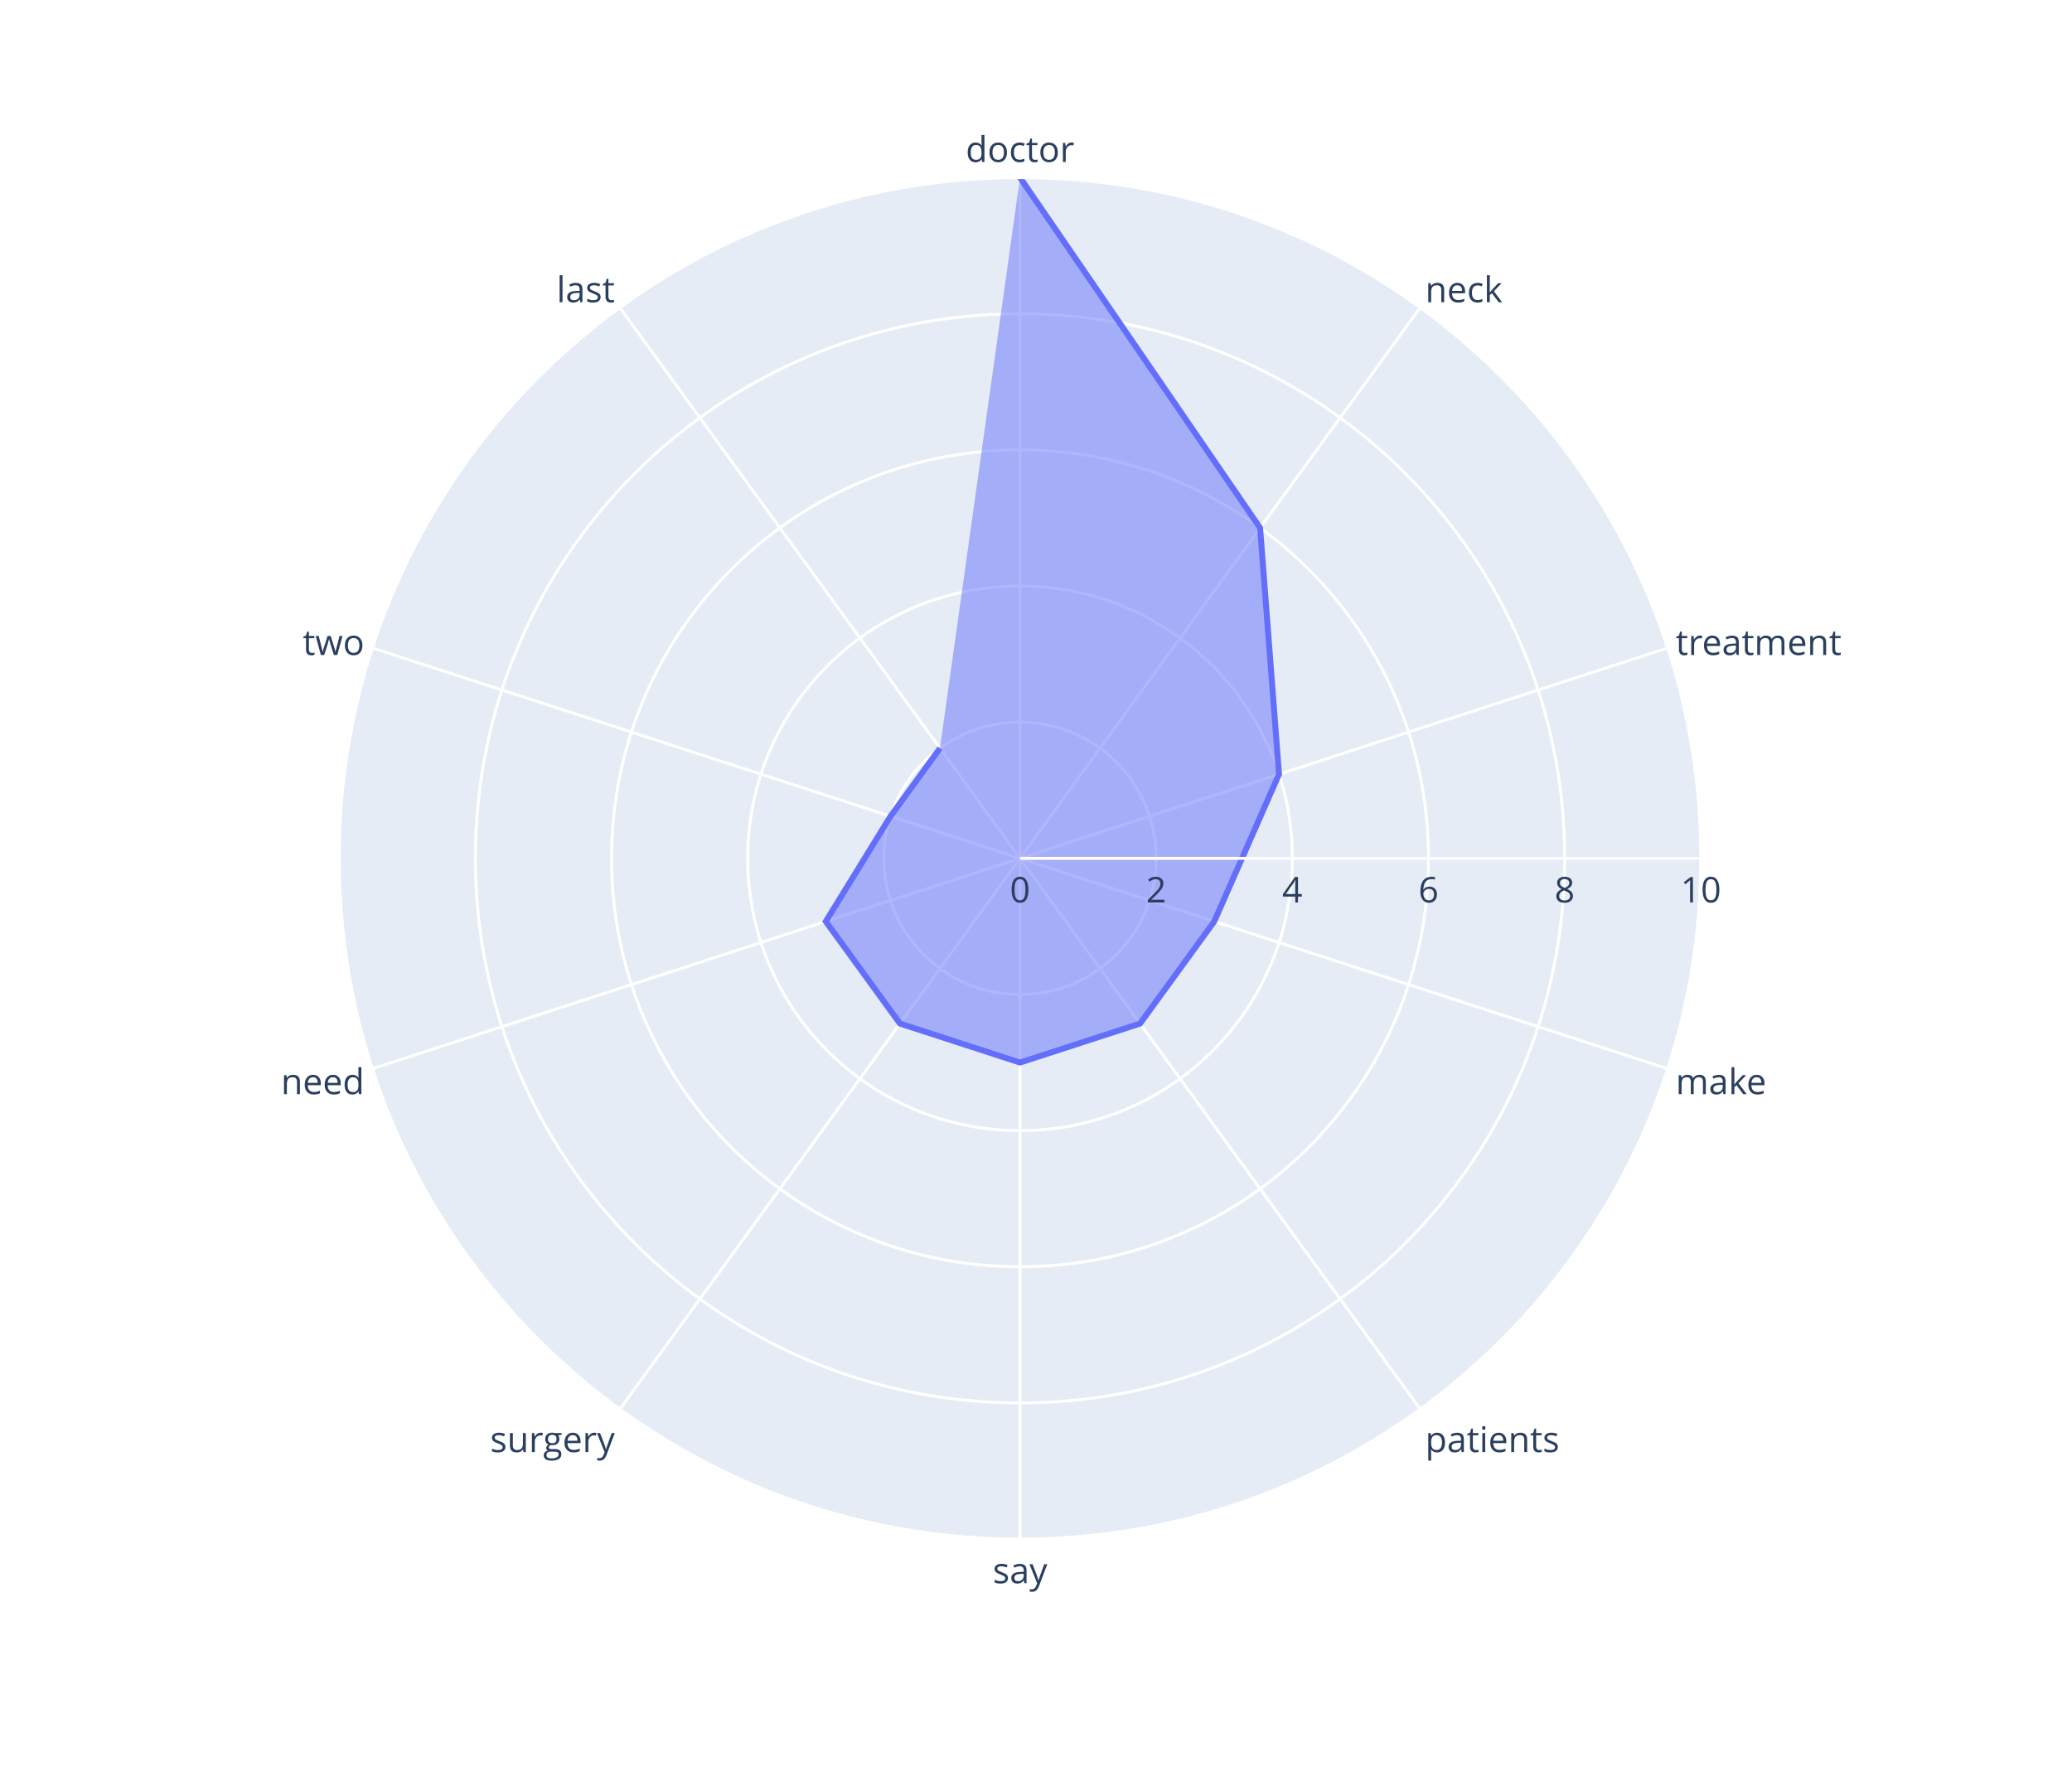
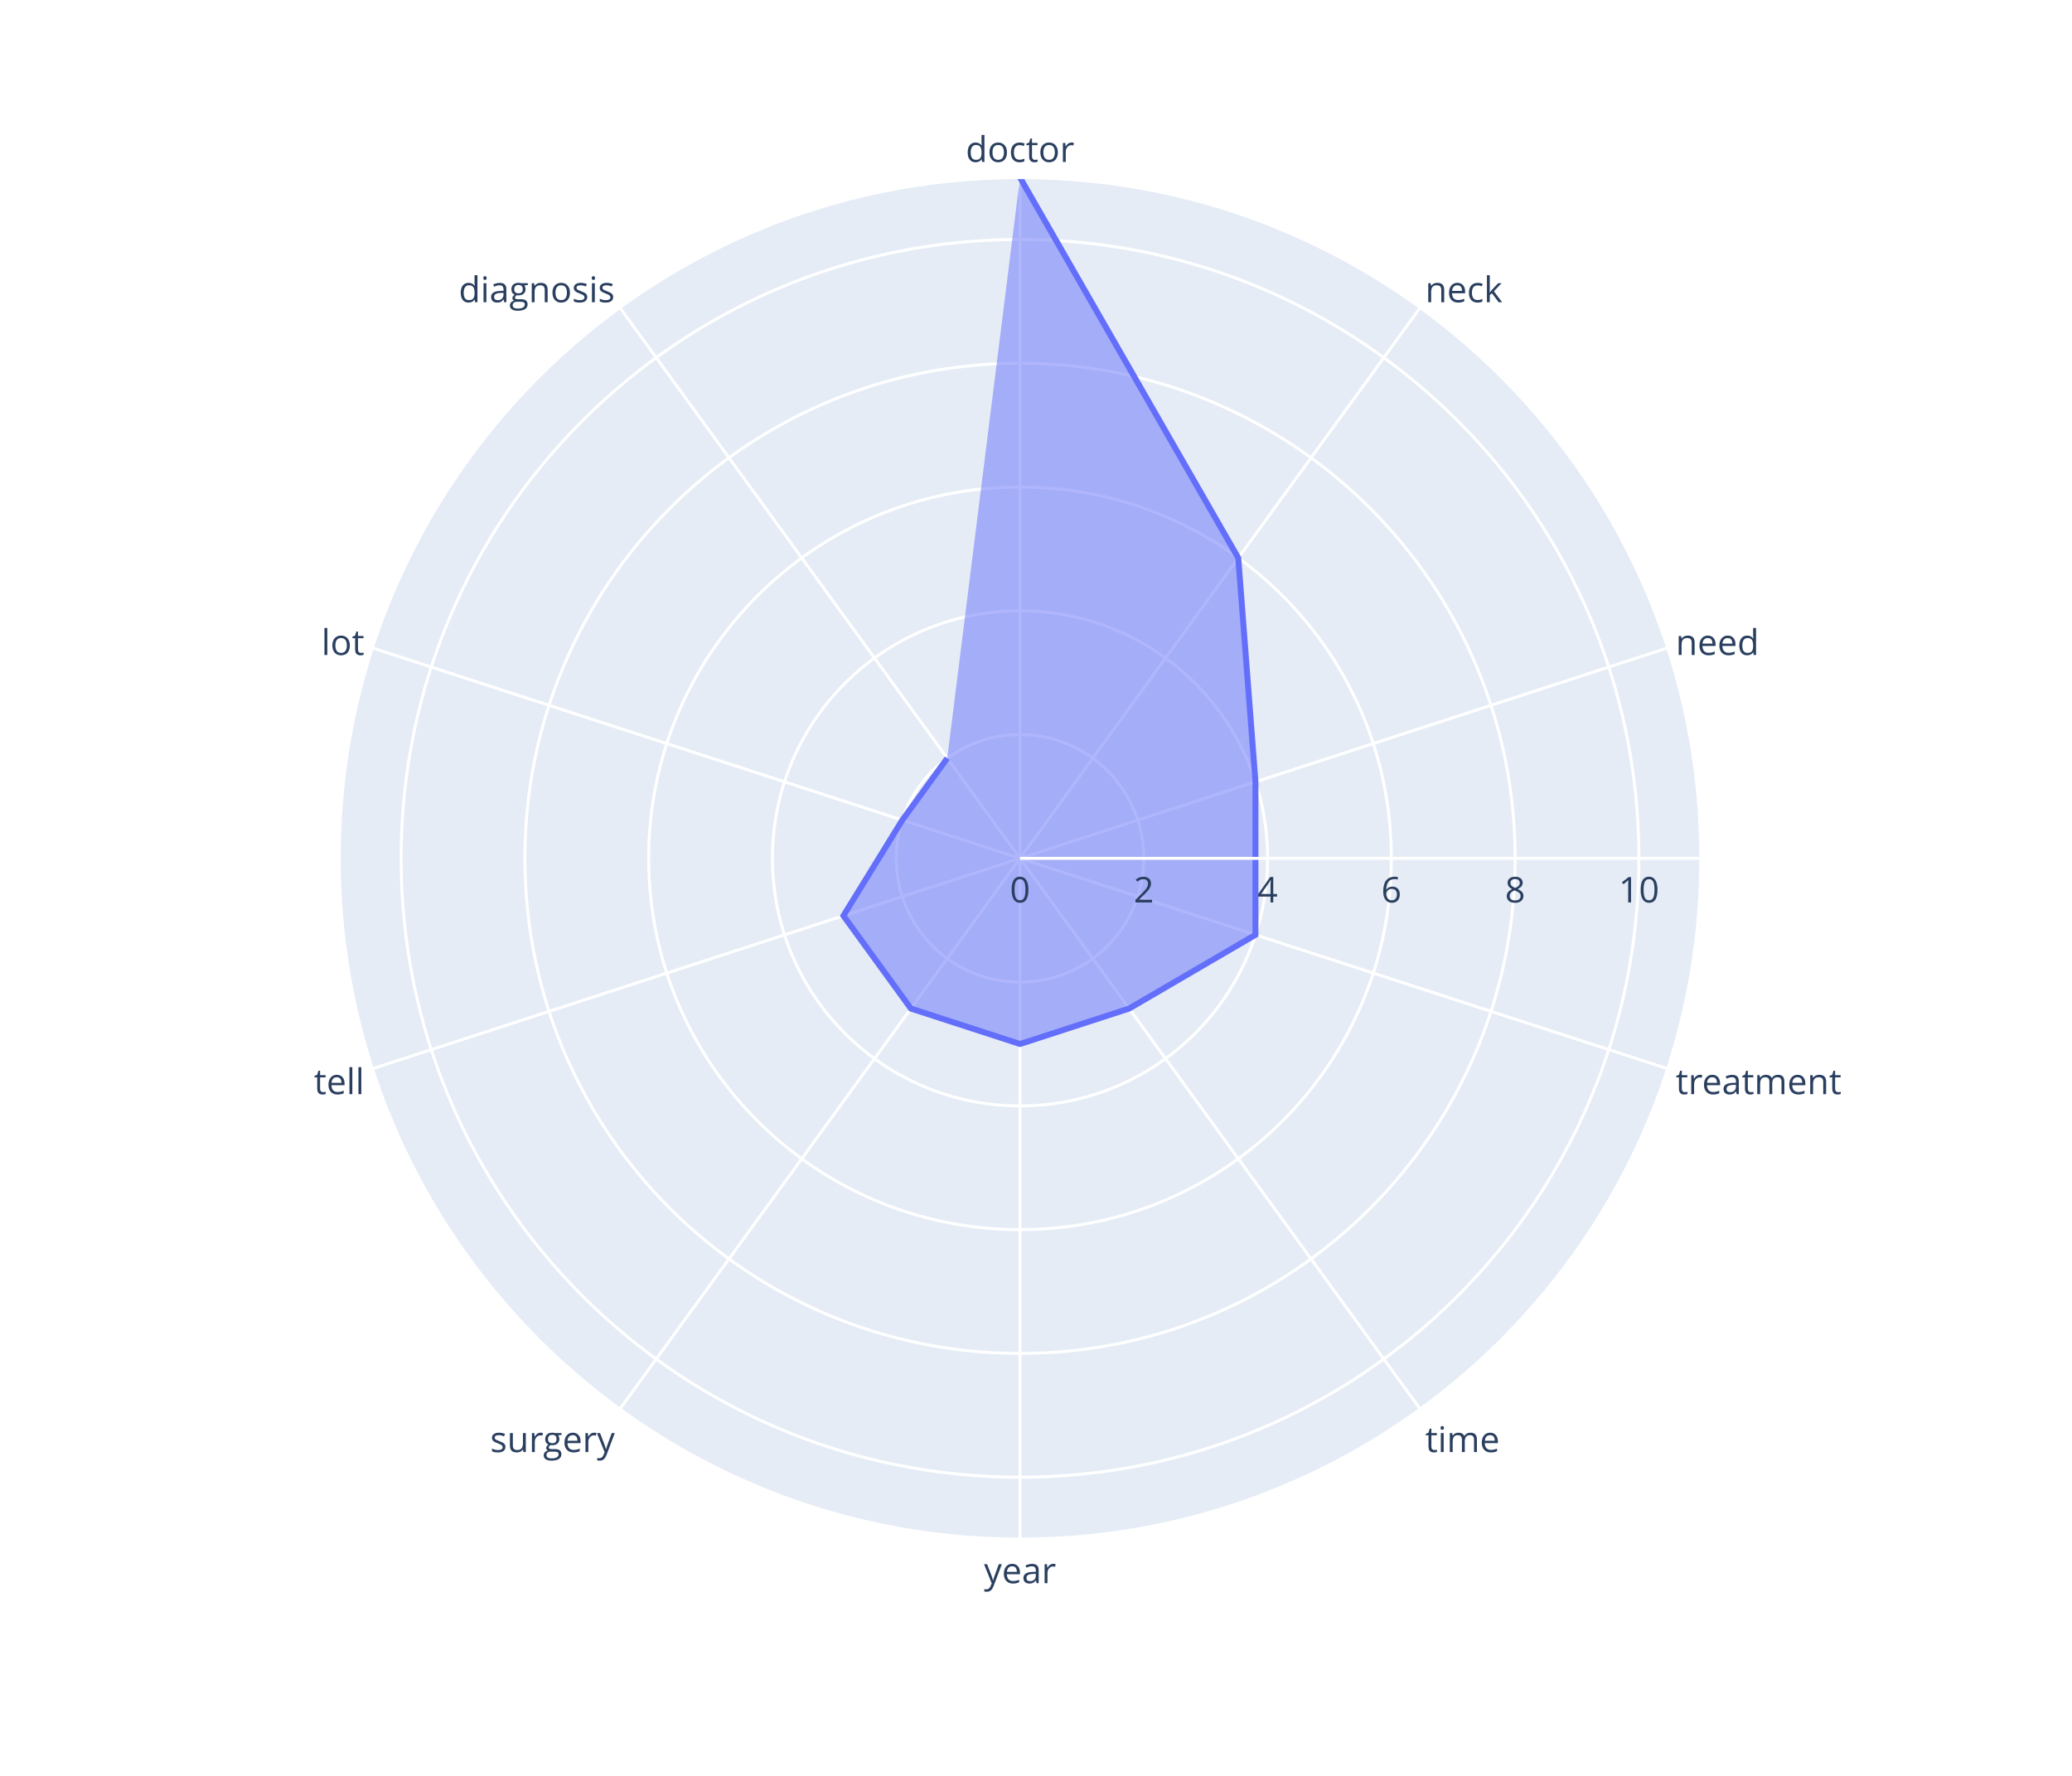
<svg xmlns="http://www.w3.org/2000/svg" class="main-svg" width="700" height="600" viewBox="0 0 700 600">
  <rect x="0" y="0" width="700" height="600" style="fill: rgb(255, 255, 255); fill-opacity: 1;" />
-   <defs id="defs-97a233">
+   <defs id="defs-192c98">
    <g class="clips">
-       <clipPath id="clip97a233polar-for-traces">
+       <clipPath id="clip192c98polar-for-traces">
        <path d="M230,0A230,230 0,1,0 -230,-2.8166876380389125e-14A230,230 0,1,0 230,5.633375276077825e-14Z" transform="translate(230,230)" />
      </clipPath>
    </g>
    <g class="gradients" />
  </defs>
  <g class="bglayer" />
  <g class="layer-below">
    <g class="imagelayer" />
    <g class="shapelayer" />
  </g>
  <g class="cartesianlayer" />
  <g class="polarlayer">
    <g class="polar">
      <g class="polarsublayer draglayer" />
      <g class="polarsublayer plotbg">
        <path d="M230,0A230,230 0,1,0 -230,-2.8166876380389125e-14A230,230 0,1,0 230,5.633375276077825e-14Z" transform="translate(344.6,290)" style="fill: rgb(229, 236, 246); fill-opacity: 1;" />
      </g>
      <g class="polarsublayer backplot">
        <g class="maplayer" />
      </g>
      <g class="polarsublayer angular-grid" style="fill: none;">
        <path class="angularaxisgrid" d="M344.6,290L344.6,60" style="stroke: rgb(255, 255, 255); stroke-opacity: 1; stroke-width: 1px;" />
        <path class="angularaxisgrid" d="M344.6,290L479.791,103.926" style="stroke: rgb(255, 255, 255); stroke-opacity: 1; stroke-width: 1px;" />
        <path class="angularaxisgrid" d="M344.6,290L563.343,218.926" style="stroke: rgb(255, 255, 255); stroke-opacity: 1; stroke-width: 1px;" />
        <path class="angularaxisgrid" d="M344.6,290L563.343,361.074" style="stroke: rgb(255, 255, 255); stroke-opacity: 1; stroke-width: 1px;" />
        <path class="angularaxisgrid" d="M344.6,290L479.791,476.074" style="stroke: rgb(255, 255, 255); stroke-opacity: 1; stroke-width: 1px;" />
        <path class="angularaxisgrid" d="M344.6,290L344.6,520" style="stroke: rgb(255, 255, 255); stroke-opacity: 1; stroke-width: 1px;" />
        <path class="angularaxisgrid" d="M344.6,290L209.409,476.074" style="stroke: rgb(255, 255, 255); stroke-opacity: 1; stroke-width: 1px;" />
        <path class="angularaxisgrid" d="M344.6,290L125.857,361.074" style="stroke: rgb(255, 255, 255); stroke-opacity: 1; stroke-width: 1px;" />
        <path class="angularaxisgrid" d="M344.6,290L125.857,218.926" style="stroke: rgb(255, 255, 255); stroke-opacity: 1; stroke-width: 1px;" />
        <path class="angularaxisgrid" d="M344.6,290L209.409,103.926" style="stroke: rgb(255, 255, 255); stroke-opacity: 1; stroke-width: 1px;" />
      </g>
      <g class="polarsublayer radial-grid" transform="translate(344.6,290)" style="fill: none;">
-         <path class="xgrid" d="M46,0A46,46 0,1,0 -46,-5.633375276077825e-15A46,46 0,1,0 46,1.126675055215565e-14Z" style="stroke: rgb(255, 255, 255); stroke-opacity: 1; stroke-width: 1px;" />
-         <path class="xgrid" d="M92,0A92,92 0,1,0 -92,-1.126675055215565e-14A92,92 0,1,0 92,2.25335011043113e-14Z" style="stroke: rgb(255, 255, 255); stroke-opacity: 1; stroke-width: 1px;" />
-         <path class="xgrid" d="M138,0A138,138 0,1,0 -138,-1.6900125828233476e-14A138,138 0,1,0 138,3.380025165646695e-14Z" style="stroke: rgb(255, 255, 255); stroke-opacity: 1; stroke-width: 1px;" />
-         <path class="xgrid" d="M184,0A184,184 0,1,0 -184,-2.25335011043113e-14A184,184 0,1,0 184,4.50670022086226e-14Z" style="stroke: rgb(255, 255, 255); stroke-opacity: 1; stroke-width: 1px;" />
+         <path class="xgrid" d="M41.82,0A41.82,41.82 0,1,0 -41.82,-5.121472914034231e-15A41.82,41.82 0,1,0 41.82,1.0242945828068462e-14Z" style="stroke: rgb(255, 255, 255); stroke-opacity: 1; stroke-width: 1px;" />
+         <path class="xgrid" d="M83.64,0A83.64,83.64 0,1,0 -83.64,-1.0242945828068462e-14A83.64,83.64 0,1,0 83.64,2.0485891656136924e-14Z" style="stroke: rgb(255, 255, 255); stroke-opacity: 1; stroke-width: 1px;" />
+         <path class="xgrid" d="M125.45,0A125.45,125.45 0,1,0 -125.45,-1.5363194095303548e-14A125.45,125.45 0,1,0 125.45,3.0726388190607095e-14Z" style="stroke: rgb(255, 255, 255); stroke-opacity: 1; stroke-width: 1px;" />
+         <path class="xgrid" d="M167.27,0A167.27,167.27 0,1,0 -167.27,-2.048466700933778e-14A167.27,167.27 0,1,0 167.27,4.096933401867556e-14Z" style="stroke: rgb(255, 255, 255); stroke-opacity: 1; stroke-width: 1px;" />
+         <path class="xgrid" d="M209.09,0A209.09,209.09 0,1,0 -209.09,-2.560613992337201e-14A209.09,209.09 0,1,0 209.09,5.121227984674402e-14Z" style="stroke: rgb(255, 255, 255); stroke-opacity: 1; stroke-width: 1px;" />
      </g>
-       <g class="polarsublayer frontplot" transform="translate(114.6,60)" clip-path="url('#clip97a233polar-for-traces')">
+       <g class="polarsublayer frontplot" transform="translate(114.6,60)" clip-path="url('#clip192c98polar-for-traces')">
        <g class="barlayer" />
        <g class="scatterlayer">
-           <g class="trace scatter trace09b495" style="stroke-miterlimit: 2; opacity: 1;">
+           <g class="trace scatter tracec08cde" style="stroke-miterlimit: 2; opacity: 1;">
            <g class="fills">
              <g>
-                 <path class="js-fill" d="M230,0L311.11,118.36L317.5,201.57L295.62,251.32L270.56,285.82L230,299L189.44,285.82L164.38,251.32L186.25,215.79L202.96,192.79Z" style="fill: rgb(99, 110, 250); fill-opacity: 0.5; stroke-width: 0;" />
+                 <path class="js-fill" d="M230,0L303.74,128.51L309.54,204.15L309.54,255.85L266.87,280.75L230,292.73L193.13,280.75L170.34,249.38L190.23,217.08L205.42,196.17Z" style="fill: rgb(99, 110, 250); fill-opacity: 0.5; stroke-width: 0;" />
              </g>
            </g>
            <g class="errorbars" />
            <g class="lines">
-               <path class="js-line" d="M230,0L311.11,118.36L317.5,201.57L295.62,251.32L270.56,285.82L230,299L189.44,285.82L164.38,251.32L186.25,215.79L202.96,192.79" style="vector-effect: non-scaling-stroke; fill: none; stroke: rgb(99, 110, 250); stroke-opacity: 1; stroke-width: 2px; opacity: 1;" />
+               <path class="js-line" d="M230,0L303.74,128.51L309.54,204.15L309.54,255.85L266.87,280.75L230,292.73L193.13,280.75L170.34,249.38L190.23,217.08L205.42,196.17" style="vector-effect: non-scaling-stroke; fill: none; stroke: rgb(99, 110, 250); stroke-opacity: 1; stroke-width: 2px; opacity: 1;" />
            </g>
            <g class="points" />
            <g class="text" />
          </g>
        </g>
      </g>
      <g class="polarsublayer angular-line">
        <path d="M230,0A230,230 0,1,0 -230,-2.8166876380389125e-14A230,230 0,1,0 230,5.633375276077825e-14Z" transform="translate(344.6,290)" stroke-width="1" style="fill: none; stroke: rgb(255, 255, 255); stroke-opacity: 1;" />
      </g>
      <g class="polarsublayer radial-line">
        <line x1="0" y1="0" x2="230" y2="0" transform="translate(344.6,290)rotate(0)" stroke-width="1" style="fill: none; stroke: rgb(255, 255, 255); stroke-opacity: 1;" />
      </g>
      <g class="polarsublayer angular-axis">
        <g class="angularaxistick">
          <text text-anchor="middle" x="1.7757378587636624e-16" y="-5.3" transform="translate(344.6,60)" style="font-family: 'Open Sans', verdana, arial, sans-serif; font-size: 12px; fill: rgb(42, 63, 95); fill-opacity: 1; white-space: pre;">doctor</text>
        </g>
        <g class="angularaxistick">
          <text text-anchor="start" x="1.705" y="-1.819" transform="translate(479.7906,103.9261)" style="font-family: 'Open Sans', verdana, arial, sans-serif; font-size: 12px; fill: rgb(42, 63, 95); fill-opacity: 1; white-space: pre;">neck</text>
        </g>
        <g class="angularaxistick">
-           <text text-anchor="start" x="2.758" y="2.357" transform="translate(563.343,218.9261)" style="font-family: 'Open Sans', verdana, arial, sans-serif; font-size: 12px; fill: rgb(42, 63, 95); fill-opacity: 1; white-space: pre;">treatment</text>
+           <text text-anchor="start" x="2.758" y="2.357" transform="translate(563.343,218.9261)" style="font-family: 'Open Sans', verdana, arial, sans-serif; font-size: 12px; fill: rgb(42, 63, 95); fill-opacity: 1; white-space: pre;">need</text>
        </g>
        <g class="angularaxistick">
-           <text text-anchor="start" x="2.758" y="8.599" transform="translate(563.343,361.0739)" style="font-family: 'Open Sans', verdana, arial, sans-serif; font-size: 12px; fill: rgb(42, 63, 95); fill-opacity: 1; white-space: pre;">make</text>
+           <text text-anchor="start" x="2.758" y="8.599" transform="translate(563.343,361.0739)" style="font-family: 'Open Sans', verdana, arial, sans-serif; font-size: 12px; fill: rgb(42, 63, 95); fill-opacity: 1; white-space: pre;">treatment</text>
        </g>
        <g class="angularaxistick">
-           <text text-anchor="start" x="1.705" y="14.523" transform="translate(479.7906,476.0739)" style="font-family: 'Open Sans', verdana, arial, sans-serif; font-size: 12px; fill: rgb(42, 63, 95); fill-opacity: 1; white-space: pre;">patients</text>
+           <text text-anchor="start" x="1.705" y="14.523" transform="translate(479.7906,476.0739)" style="font-family: 'Open Sans', verdana, arial, sans-serif; font-size: 12px; fill: rgb(42, 63, 95); fill-opacity: 1; white-space: pre;">time</text>
        </g>
        <g class="angularaxistick">
-           <text text-anchor="middle" x="1.7757378587636624e-16" y="14.9" transform="translate(344.6,520)" style="font-family: 'Open Sans', verdana, arial, sans-serif; font-size: 12px; fill: rgb(42, 63, 95); fill-opacity: 1; white-space: pre;">say</text>
+           <text text-anchor="middle" x="1.7757378587636624e-16" y="14.9" transform="translate(344.6,520)" style="font-family: 'Open Sans', verdana, arial, sans-serif; font-size: 12px; fill: rgb(42, 63, 95); fill-opacity: 1; white-space: pre;">year</text>
        </g>
        <g class="angularaxistick">
          <text text-anchor="end" x="-1.705" y="14.523" transform="translate(209.4094,476.0739)" style="font-family: 'Open Sans', verdana, arial, sans-serif; font-size: 12px; fill: rgb(42, 63, 95); fill-opacity: 1; white-space: pre;">surgery</text>
        </g>
        <g class="angularaxistick">
-           <text text-anchor="end" x="-2.758" y="8.599" transform="translate(125.857,361.0739)" style="font-family: 'Open Sans', verdana, arial, sans-serif; font-size: 12px; fill: rgb(42, 63, 95); fill-opacity: 1; white-space: pre;">need</text>
+           <text text-anchor="end" x="-2.758" y="8.599" transform="translate(125.857,361.0739)" style="font-family: 'Open Sans', verdana, arial, sans-serif; font-size: 12px; fill: rgb(42, 63, 95); fill-opacity: 1; white-space: pre;">tell</text>
        </g>
        <g class="angularaxistick">
-           <text text-anchor="end" x="-2.758" y="2.357" transform="translate(125.857,218.9261)" style="font-family: 'Open Sans', verdana, arial, sans-serif; font-size: 12px; fill: rgb(42, 63, 95); fill-opacity: 1; white-space: pre;">two</text>
+           <text text-anchor="end" x="-2.758" y="2.357" transform="translate(125.857,218.9261)" style="font-family: 'Open Sans', verdana, arial, sans-serif; font-size: 12px; fill: rgb(42, 63, 95); fill-opacity: 1; white-space: pre;">lot</text>
        </g>
        <g class="angularaxistick">
-           <text text-anchor="end" x="-1.705" y="-1.819" transform="translate(209.4094,103.9261)" style="font-family: 'Open Sans', verdana, arial, sans-serif; font-size: 12px; fill: rgb(42, 63, 95); fill-opacity: 1; white-space: pre;">last</text>
+           <text text-anchor="end" x="-1.705" y="-1.819" transform="translate(209.4094,103.9261)" style="font-family: 'Open Sans', verdana, arial, sans-serif; font-size: 12px; fill: rgb(42, 63, 95); fill-opacity: 1; white-space: pre;">diagnosis</text>
        </g>
      </g>
      <g class="polarsublayer radial-axis" transform="translate(344.6,290)rotate(0)">
        <g class="xtick">
          <text text-anchor="middle" x="0" y="14.9" transform="translate(0,0)" style="font-family: 'Open Sans', verdana, arial, sans-serif; font-size: 12px; fill: rgb(42, 63, 95); fill-opacity: 1; white-space: pre;">0</text>
        </g>
        <g class="xtick">
-           <text text-anchor="middle" x="0" y="14.9" transform="translate(46,0)" style="font-family: 'Open Sans', verdana, arial, sans-serif; font-size: 12px; fill: rgb(42, 63, 95); fill-opacity: 1; white-space: pre;">2</text>
+           <text text-anchor="middle" x="0" y="14.9" transform="translate(41.82,0)" style="font-family: 'Open Sans', verdana, arial, sans-serif; font-size: 12px; fill: rgb(42, 63, 95); fill-opacity: 1; white-space: pre;">2</text>
        </g>
        <g class="xtick">
-           <text text-anchor="middle" x="0" y="14.9" transform="translate(92,0)" style="font-family: 'Open Sans', verdana, arial, sans-serif; font-size: 12px; fill: rgb(42, 63, 95); fill-opacity: 1; white-space: pre;">4</text>
+           <text text-anchor="middle" x="0" y="14.9" transform="translate(83.64,0)" style="font-family: 'Open Sans', verdana, arial, sans-serif; font-size: 12px; fill: rgb(42, 63, 95); fill-opacity: 1; white-space: pre;">4</text>
        </g>
        <g class="xtick">
-           <text text-anchor="middle" x="0" y="14.9" transform="translate(138,0)" style="font-family: 'Open Sans', verdana, arial, sans-serif; font-size: 12px; fill: rgb(42, 63, 95); fill-opacity: 1; white-space: pre;">6</text>
+           <text text-anchor="middle" x="0" y="14.9" transform="translate(125.45,0)" style="font-family: 'Open Sans', verdana, arial, sans-serif; font-size: 12px; fill: rgb(42, 63, 95); fill-opacity: 1; white-space: pre;">6</text>
        </g>
        <g class="xtick">
-           <text text-anchor="middle" x="0" y="14.9" transform="translate(184,0)" style="font-family: 'Open Sans', verdana, arial, sans-serif; font-size: 12px; fill: rgb(42, 63, 95); fill-opacity: 1; white-space: pre;">8</text>
+           <text text-anchor="middle" x="0" y="14.9" transform="translate(167.27,0)" style="font-family: 'Open Sans', verdana, arial, sans-serif; font-size: 12px; fill: rgb(42, 63, 95); fill-opacity: 1; white-space: pre;">8</text>
        </g>
        <g class="xtick">
-           <text text-anchor="middle" x="0" y="14.9" transform="translate(230,0)" style="font-family: 'Open Sans', verdana, arial, sans-serif; font-size: 12px; fill: rgb(42, 63, 95); fill-opacity: 1; white-space: pre;">10</text>
+           <text text-anchor="middle" x="0" y="14.9" transform="translate(209.09,0)" style="font-family: 'Open Sans', verdana, arial, sans-serif; font-size: 12px; fill: rgb(42, 63, 95); fill-opacity: 1; white-space: pre;">10</text>
        </g>
      </g>
    </g>
  </g>
  <g class="ternarylayer" />
  <g class="geolayer" />
  <g class="funnelarealayer" />
  <g class="pielayer" />
  <g class="sunburstlayer" />
  <g class="glimages" />
-   <defs id="topdefs-97a233">
+   <defs id="topdefs-192c98">
    <g class="clips" />
  </defs>
  <g class="layer-above">
    <g class="imagelayer" />
    <g class="shapelayer" />
  </g>
  <g class="infolayer">
    <g class="g-gtitle" />
    <g class="g-polartitle" />
  </g>
</svg>
